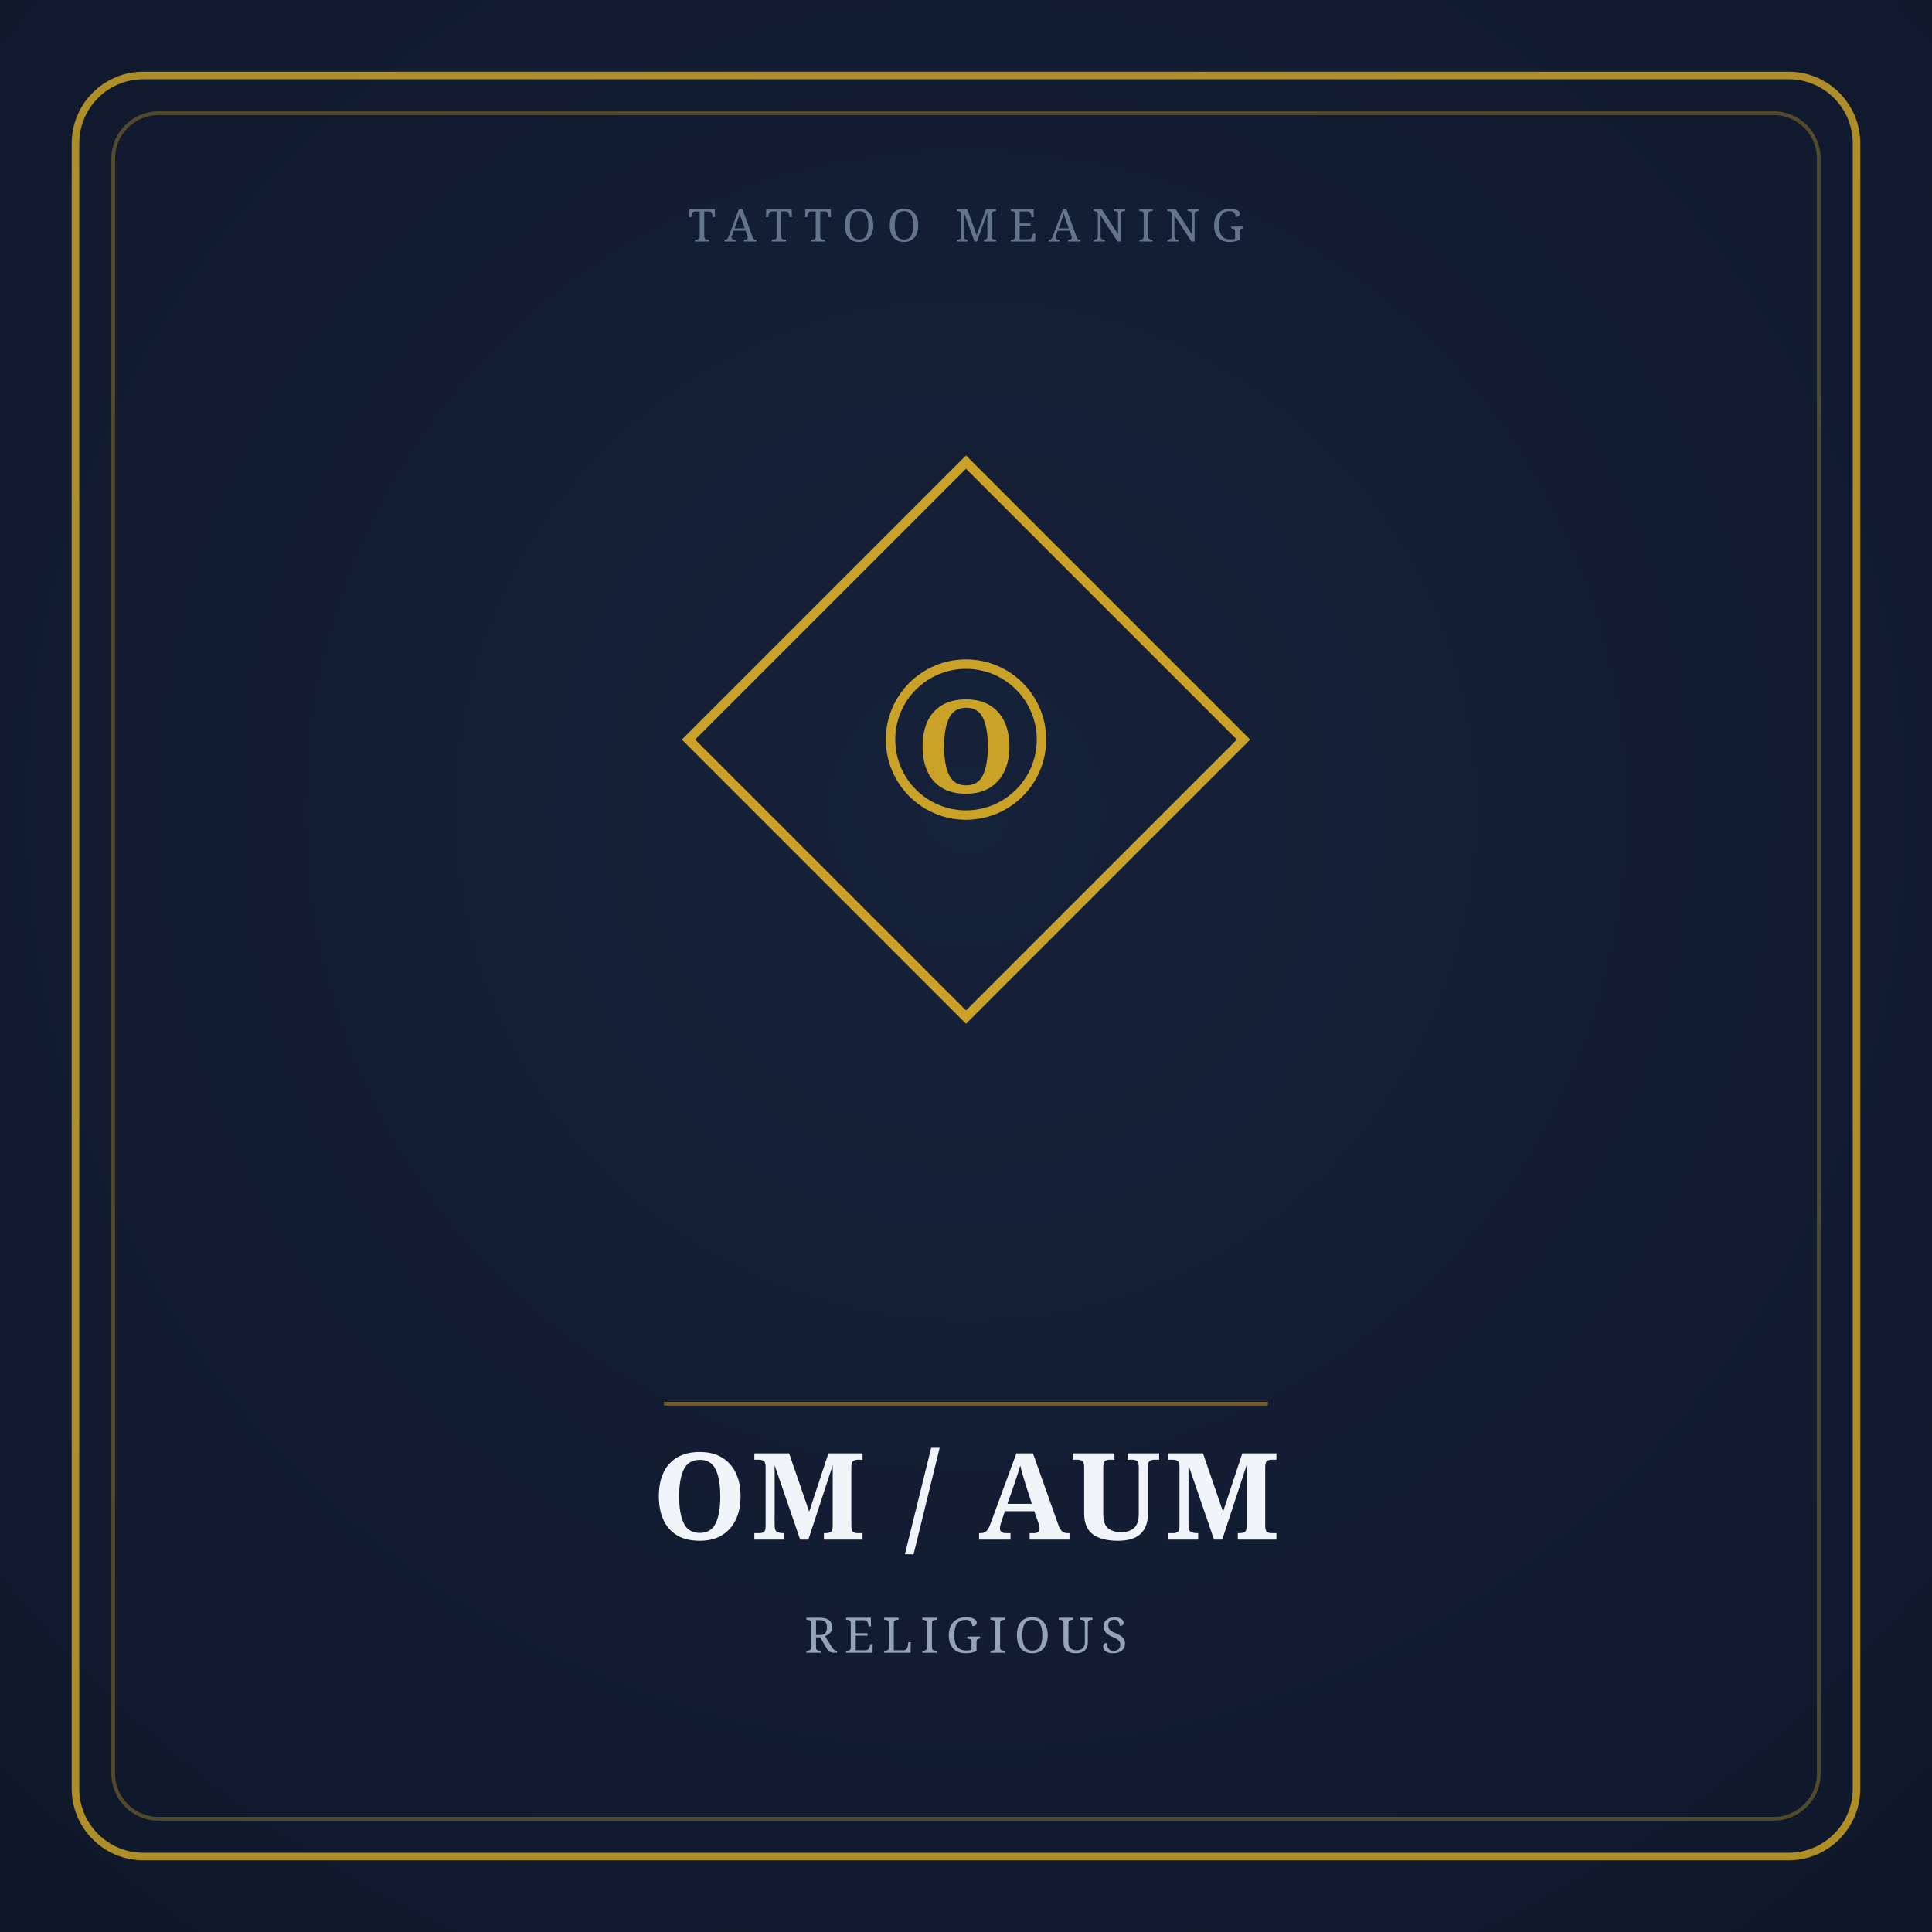
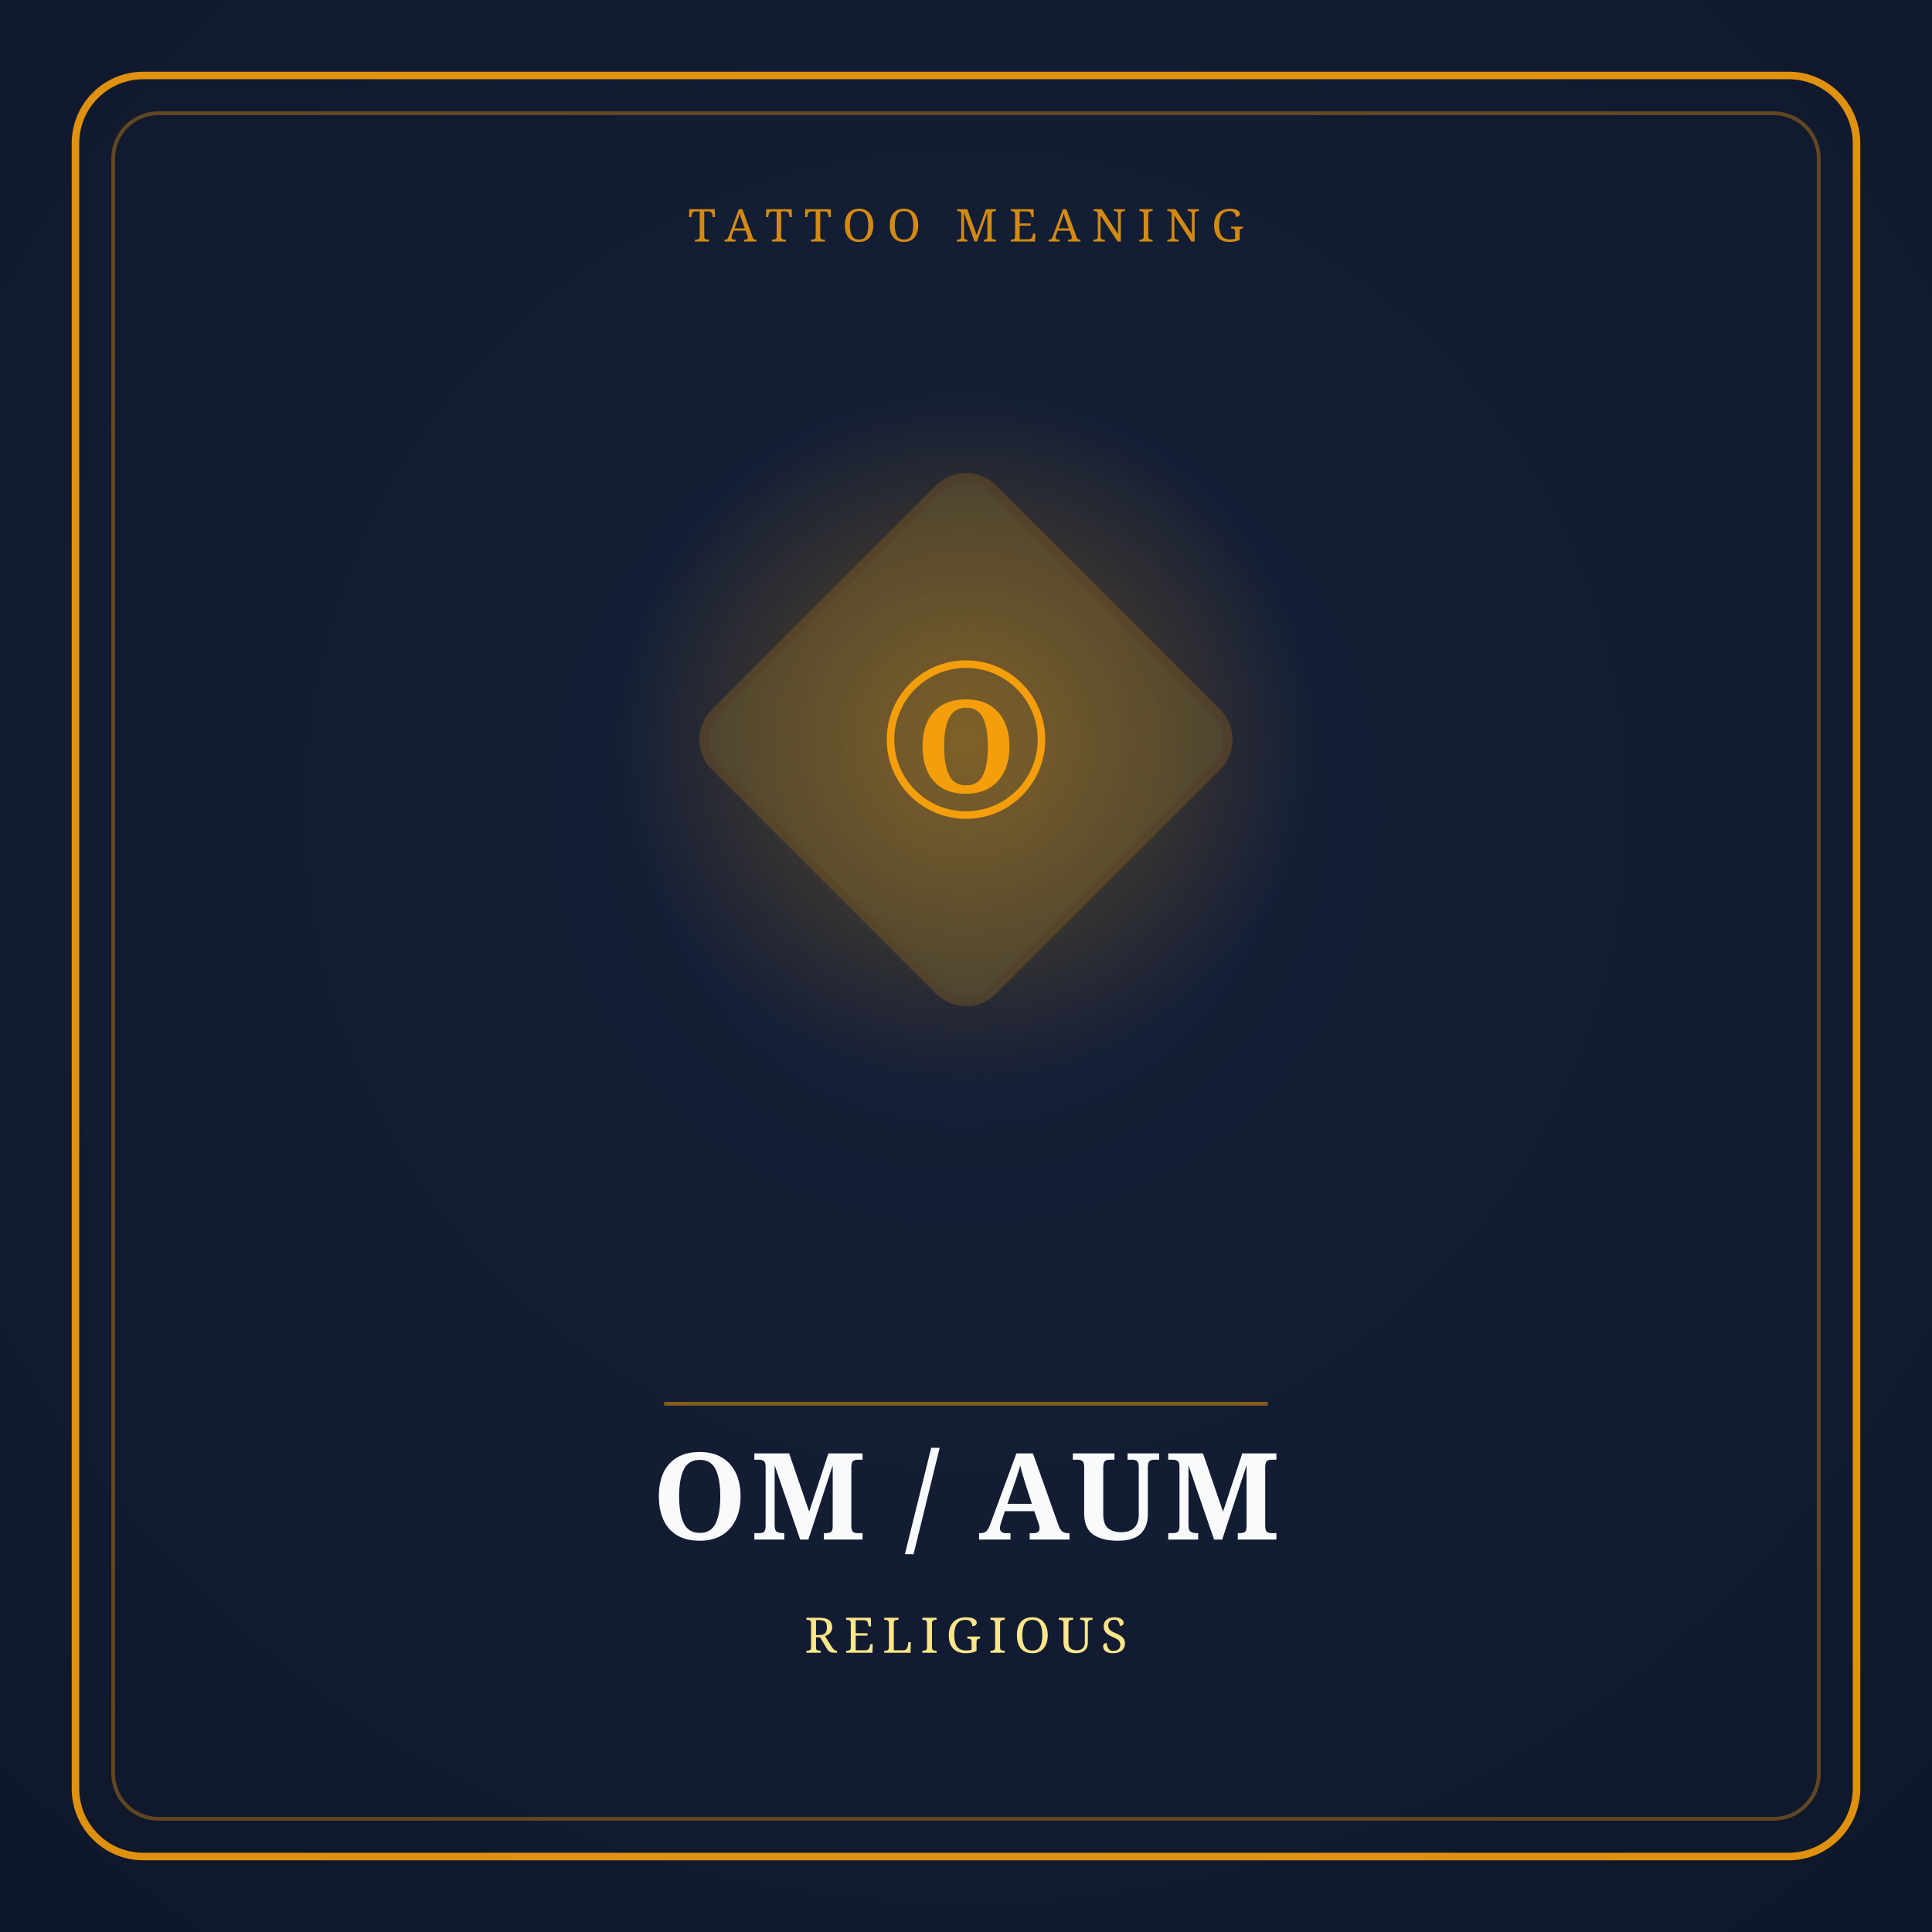
- <svg xmlns="http://www.w3.org/2000/svg" viewBox="0 0 512 512" width="512" height="512" role="img" aria-label="Om / Aum tattoo design line art">
+ <svg xmlns="http://www.w3.org/2000/svg" viewBox="0 0 512 512" width="512" height="512" role="img" aria-label="Om / Aum tattoo design">
  <defs>
    <radialGradient id="bg" cx="50%" cy="42%" r="75%">
      <stop offset="0%" stop-color="#16213a" />
      <stop offset="100%" stop-color="#0f172a" />
    </radialGradient>
+     <radialGradient id="glow" cx="50%" cy="50%" r="50%">
+       <stop offset="0%" stop-color="#f59e0b" stop-opacity="0.35" />
+       <stop offset="100%" stop-color="#f59e0b" stop-opacity="0" />
+     </radialGradient>
+     <radialGradient id="sun" cx="50%" cy="50%" r="50%">
+       <stop offset="0%" stop-color="#fde68a" />
+       <stop offset="100%" stop-color="#f59e0b" />
+     </radialGradient>
  </defs>
  <rect width="512" height="512" fill="url(#bg)" />
-   <rect x="20" y="20" width="472" height="472" rx="18" fill="none" stroke="#c9a227" stroke-width="2" opacity="0.85" />
-   <rect x="30" y="30" width="452" height="452" rx="12" fill="none" stroke="#c9a227" stroke-width="1" opacity="0.35" />
-   <text x="256" y="64" text-anchor="middle" font-family="Georgia, serif" font-size="12" letter-spacing="3" fill="#64748b">TATTOO MEANING</text>
-   <g stroke="#c9a227" stroke-width="2.5" fill="none">
-     <rect x="204" y="144" width="104" height="104" transform="rotate(45 256 196)" />
-     <circle cx="256" cy="196" r="20" />
+   <rect x="20" y="20" width="472" height="472" rx="18" fill="none" stroke="#f59e0b" stroke-width="2" opacity="0.9" />
+   <rect x="30" y="30" width="452" height="452" rx="12" fill="none" stroke="#f59e0b" stroke-width="1" opacity="0.35" />
+   <text x="256" y="64" text-anchor="middle" font-family="Georgia, serif" font-size="12" letter-spacing="3" fill="#f59e0b" opacity="0.85">TATTOO MEANING</text>
+   <g>
+     <circle cx="256" cy="196" r="92" fill="url(#glow)" />
+     <rect x="204" y="144" width="104" height="104" rx="10" transform="rotate(45 256 196)" fill="#fbbf24" opacity="0.18" stroke="#f59e0b" stroke-width="2.5" />
+     <circle cx="256" cy="196" r="20" fill="none" stroke="#f59e0b" stroke-width="2" />
+     <text x="256" y="210" text-anchor="middle" font-family="Georgia, serif" font-size="34" font-weight="700" fill="#f59e0b">O</text>
  </g>
-   <text x="256" y="210" text-anchor="middle" font-family="Georgia, serif" font-size="34" font-weight="700" fill="#c9a227">O</text>
-   <line x1="176" y1="372" x2="336" y2="372" stroke="#c9a227" stroke-width="1" opacity="0.5" />
-   <text x="256" y="408" text-anchor="middle" font-family="Georgia, serif" font-size="32" font-weight="700" letter-spacing="1" fill="#f1f5f9">OM / AUM</text>
-   <text x="256" y="438" text-anchor="middle" font-family="Georgia, serif" font-size="13" letter-spacing="2" fill="#94a3b8">RELIGIOUS</text>
+   <line x1="176" y1="372" x2="336" y2="372" stroke="#f59e0b" stroke-width="1" opacity="0.5" />
+   <text x="256" y="408" text-anchor="middle" font-family="Georgia, serif" font-size="32" font-weight="700" letter-spacing="1" fill="#f8fafc">OM / AUM</text>
+   <text x="256" y="438" text-anchor="middle" font-family="Georgia, serif" font-size="13" letter-spacing="2" fill="#fde68a">RELIGIOUS</text>
</svg>
